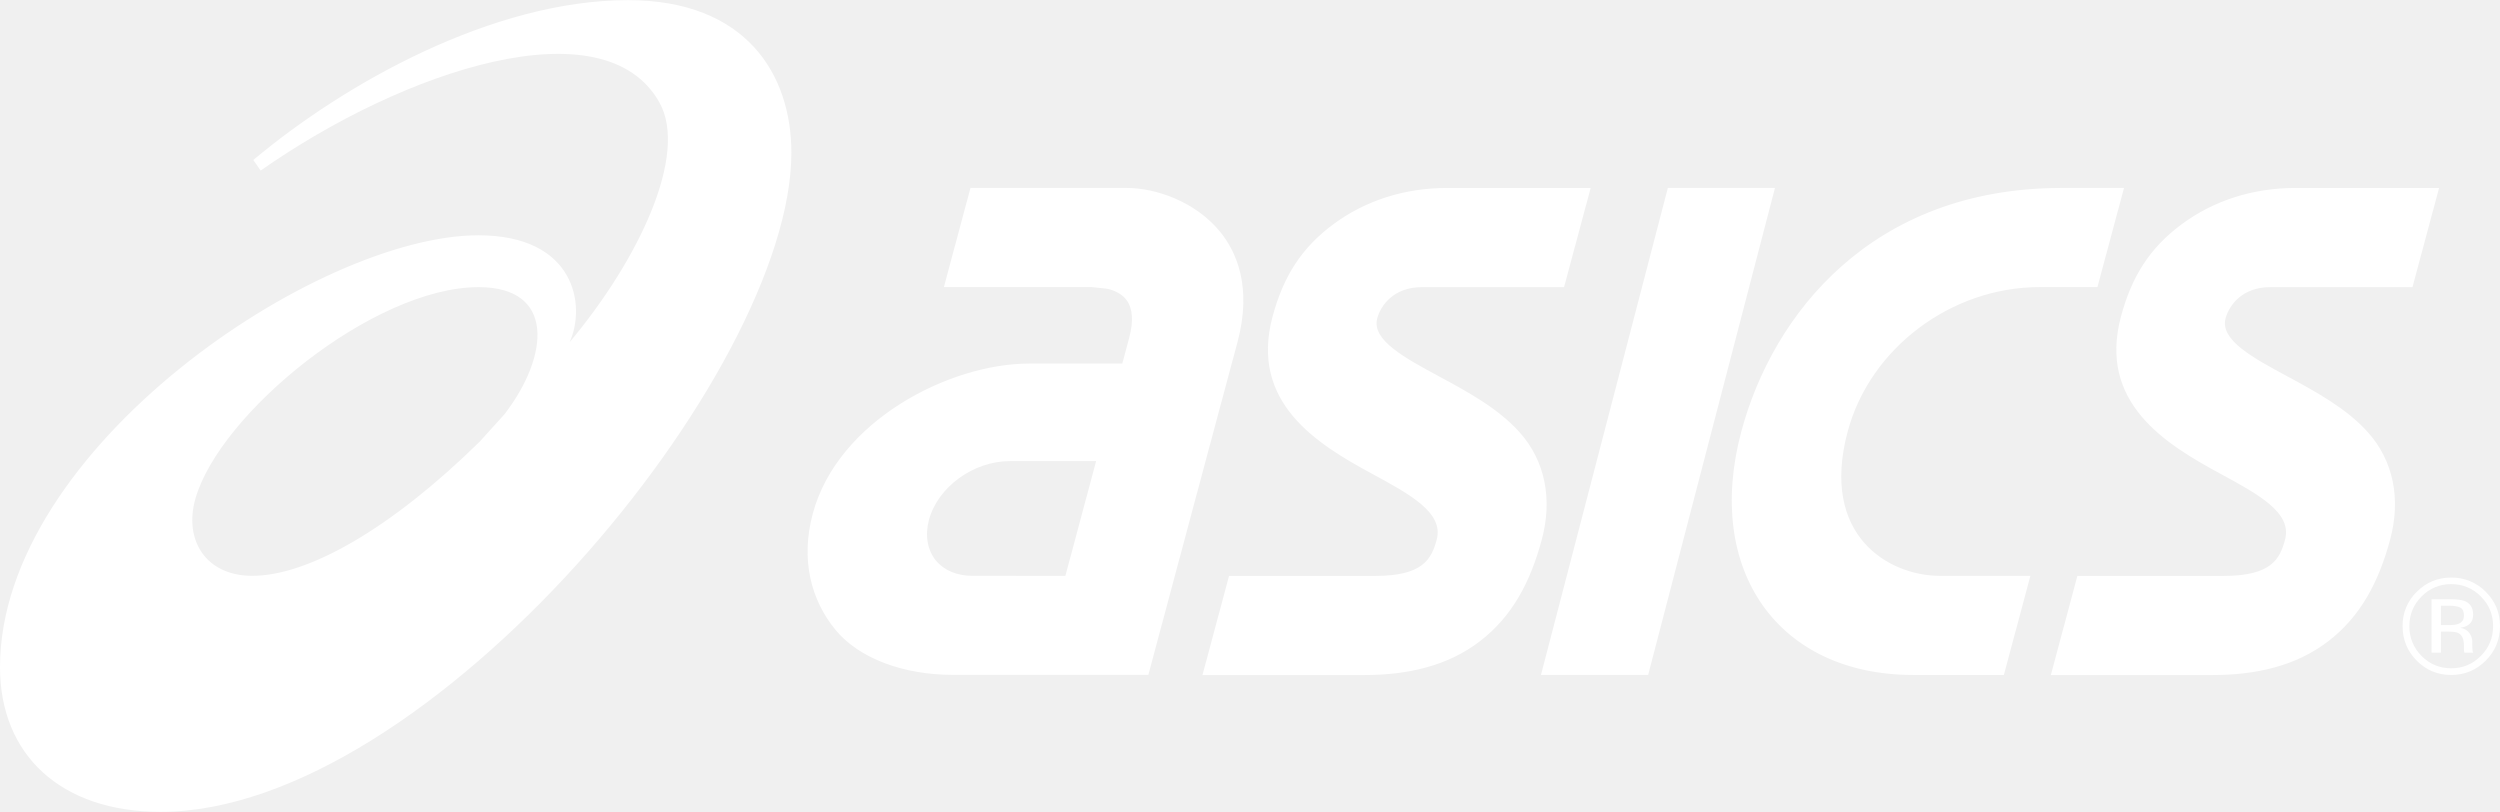
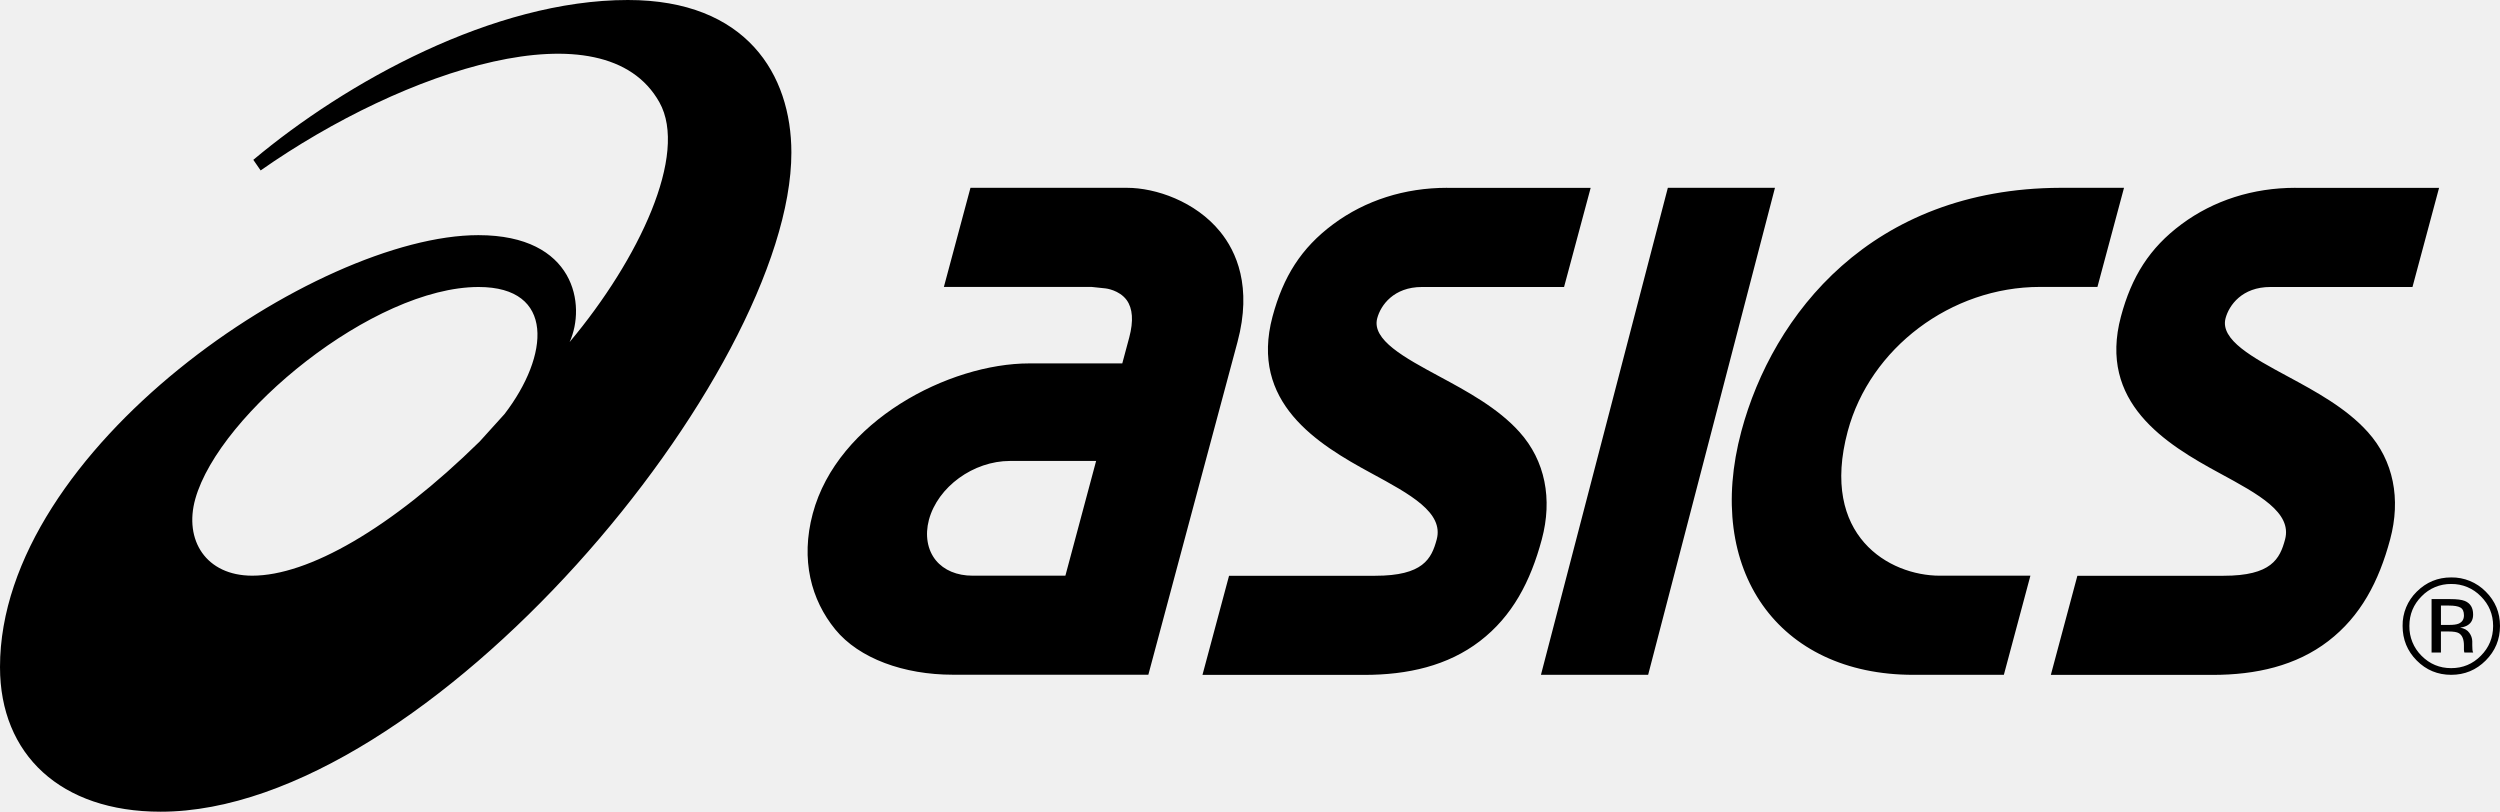
- <svg xmlns="http://www.w3.org/2000/svg" width="2500" height="812" viewBox="1 2 139.114 45.168" fill="#fff">
+ <svg xmlns="http://www.w3.org/2000/svg" viewBox="1 2 139.114 45.168">
  <path d="M15.037 34.034c-2.576 0-3.813-1.981-3.169-4.274 1.336-4.75 9.917-11.79 15.764-11.79 4.269 0 3.941 3.815 1.442 7.071l-1.382 1.528c-4.957 4.866-9.553 7.465-12.655 7.465zM35.939 2c-7.463.003-15.684 4.569-20.843 8.894l.407.59c8.009-5.615 19.126-9.268 22.191-3.79 1.618 2.891-1.13 8.726-4.998 13.34.928-2.038.316-5.949-5.077-5.949C18.65 15.084 1 26.964 1 39.119c0 4.871 3.377 8.049 8.94 8.049 14.895 0 35.097-24.416 35.097-36.679C45.036 6.158 42.544 2 35.939 2zM55.114 34.034c-.865 0-1.587-.305-2.038-.854-.471-.58-.611-1.399-.387-2.248.493-1.841 2.476-3.282 4.513-3.282h4.792l-1.71 6.385-5.17-.001zm13.78-19.144c-1.373-1.686-3.59-2.439-5.18-2.439h-8.712l-1.479 5.515h8.215l.786.083c.009 0 .757.087 1.17.648.338.467.386 1.164.145 2.075l-.389 1.45h-5.175c-4.456 0-10.666 3.195-12.049 8.358-.689 2.575-.086 4.805 1.252 6.444 1.328 1.626 3.831 2.521 6.537 2.521h4.793l-.002.002H64.9l2.857-10.672 2.104-7.845c.826-3.081-.069-5.041-.967-6.14zM128.73 12.451c-2.356 0-4.544.697-6.327 2.018-1.798 1.332-2.79 2.934-3.381 5.14-1.281 4.782 2.475 7.09 5.498 8.725 2.165 1.175 4.036 2.187 3.633 3.687-.288 1.077-.757 2.018-3.422 2.018h-8.134l-1.477 5.516h9.002c2.414 0 4.643-.504 6.438-1.882 1.799-1.382 2.812-3.31 3.442-5.661.602-2.239.193-4.376-1.245-5.973-1.199-1.337-2.928-2.268-4.449-3.09-1.949-1.05-3.787-2.04-3.465-3.241.194-.724.918-1.738 2.491-1.738h7.91l1.479-5.515h-7.995v-.004zM81.523 12.451c-2.356 0-4.545.697-6.327 2.018-1.798 1.332-2.789 2.934-3.384 5.14-1.281 4.782 2.479 7.09 5.499 8.725 2.166 1.175 4.038 2.187 3.635 3.687-.289 1.077-.758 2.018-3.424 2.018h-8.131l-1.479 5.516h9.003c2.416 0 4.645-.504 6.438-1.882 1.8-1.382 2.813-3.31 3.442-5.661.602-2.239.192-4.376-1.243-5.973-1.198-1.337-2.929-2.268-4.453-3.09-1.947-1.05-3.785-2.04-3.462-3.241.193-.724.918-1.738 2.488-1.738h7.908l1.48-5.515h-7.991v-.004zM93.808 12.451L86.747 39.55h5.965l7.057-27.099zM115.642 12.451C105.14 12.489 99.645 19.484 97.898 26c-2.069 7.727 2.044 13.551 9.566 13.551h5.042l1.477-5.516h-5.039c-2.816 0-6.688-2.217-5.127-8.035 1.239-4.626 5.746-8.034 10.697-8.034h3.199l1.479-5.515h-3.55zM136.306 38.311h.521v-1.172h.415c.279 0 .474.03.581.094.188.111.284.34.284.684v.237l.009.095c.004.014.005.024.009.035l.007.027h.491l-.018-.036a.497.497 0 0 1-.026-.155 2.88 2.88 0 0 1-.008-.222v-.218a.82.82 0 0 0-.161-.461c-.108-.158-.28-.255-.514-.293.183-.028.328-.073.432-.145.195-.126.291-.319.29-.587.001-.373-.152-.624-.459-.753-.173-.07-.443-.104-.813-.104h-1.04v2.974m1.494-1.603c-.108.043-.275.066-.497.066h-.475v-1.077h.446c.291 0 .503.035.635.109.133.074.199.219.199.436 0 .229-.103.384-.308.466zm1.52-1.788a2.641 2.641 0 0 0-1.925-.789c-.743 0-1.382.264-1.91.789a2.604 2.604 0 0 0-.791 1.911c0 .754.262 1.396.786 1.924.526.53 1.166.796 1.917.796s1.392-.266 1.921-.796c.53-.531.796-1.172.796-1.924 0-.747-.265-1.385-.794-1.911zm-.272.263c.456.455.683 1.005.683 1.647 0 .65-.227 1.203-.683 1.661-.451.458-1.002.688-1.649.688s-1.196-.229-1.652-.688a2.283 2.283 0 0 1-.676-1.661c0-.644.228-1.192.679-1.647a2.245 2.245 0 0 1 1.647-.687 2.247 2.247 0 0 1 1.651.687z" />
</svg>
